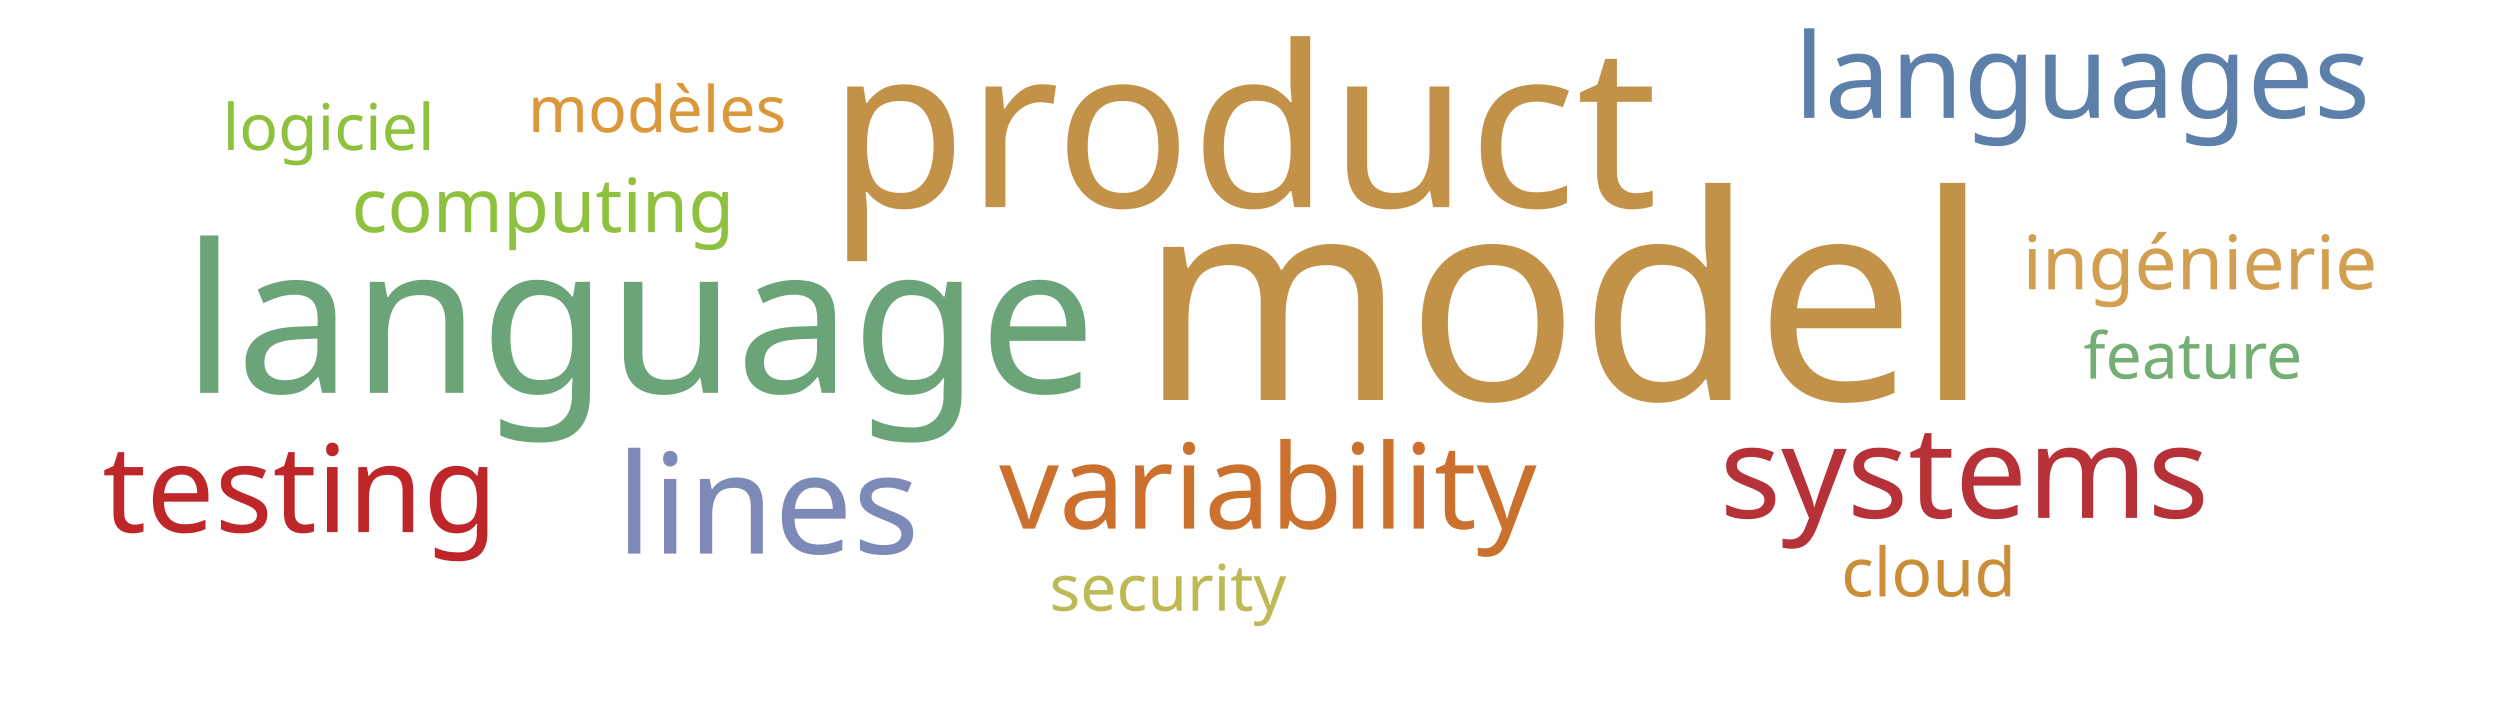
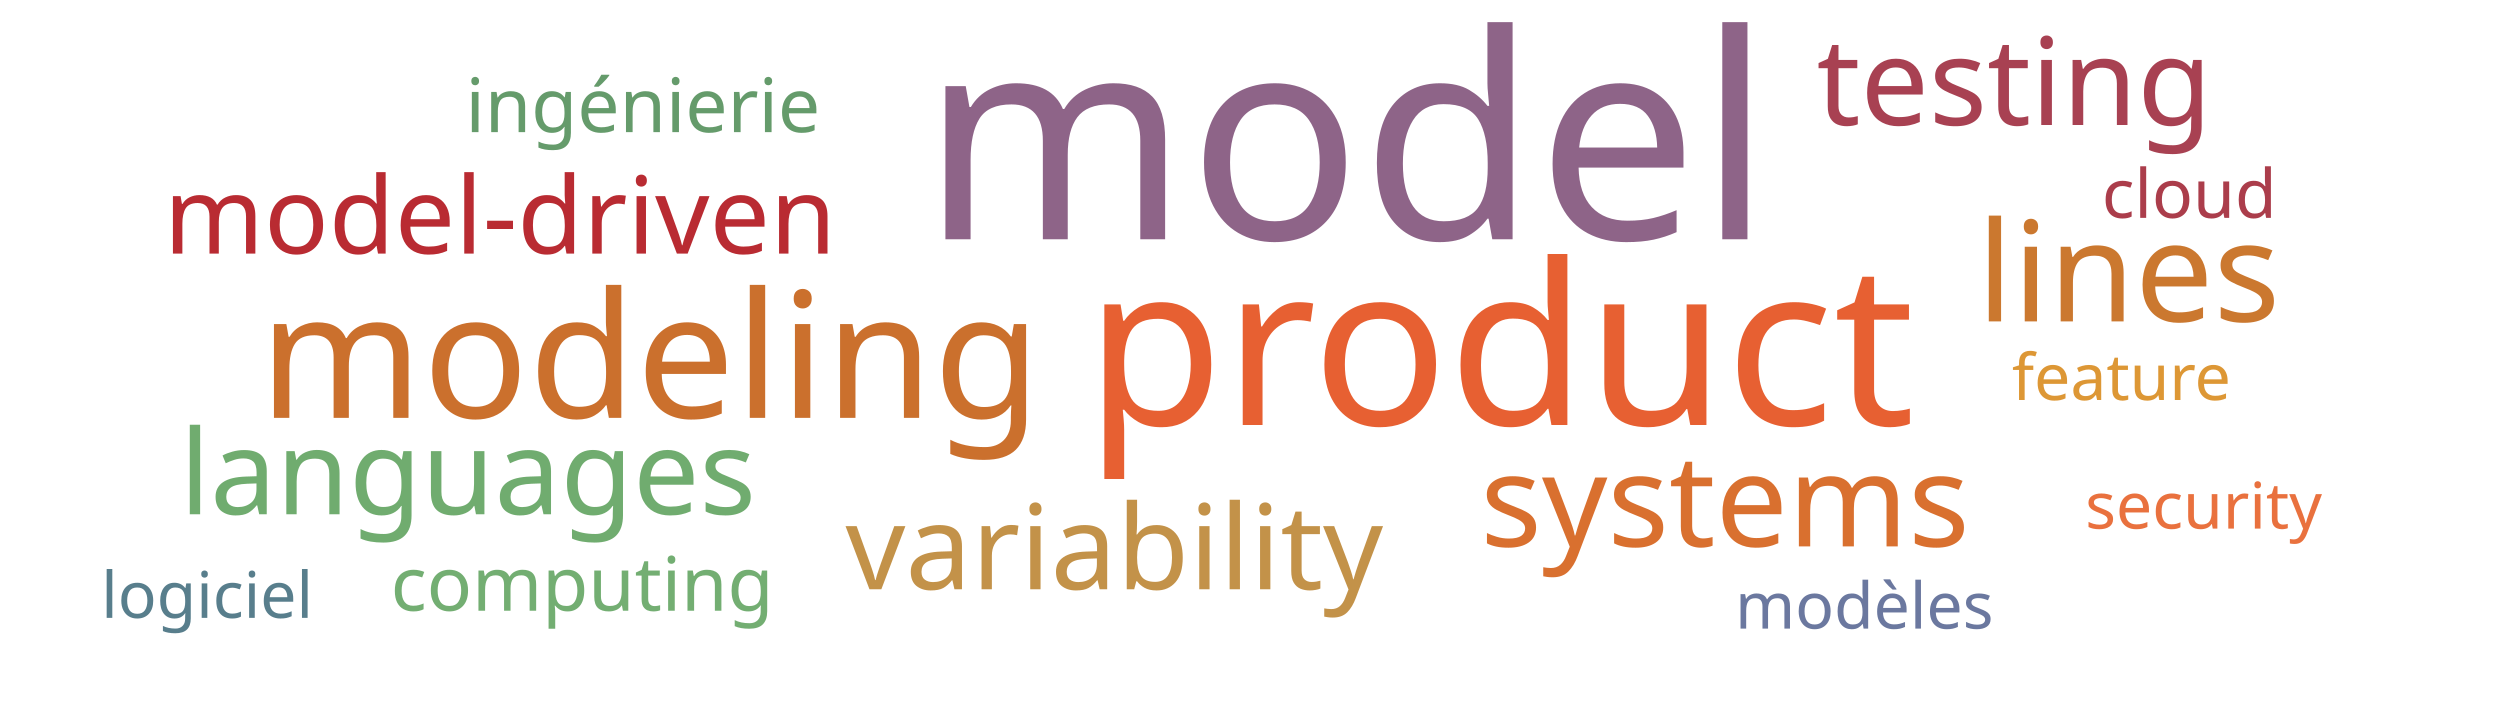
<svg xmlns="http://www.w3.org/2000/svg" width="700" height="200">
  <g transform="translate(350, 100)">
-     <text text-anchor="middle" style="font-family: Impact; font-size: 80px; fill: #c39249" transform="translate(88,12)rotate(0)">model</text>
-     <text text-anchor="middle" style="font-family: Impact; font-size: 63px; fill: #c39249" transform="translate(-2,-42)rotate(0)">product</text>
-     <text text-anchor="middle" style="font-family: Impact; font-size: 58px; fill: #6ca47a" transform="translate(-171,10)rotate(0)">language</text>
-     <text text-anchor="middle" style="font-family: Impact; font-size: 39px; fill: #7d89b7" transform="translate(-135,55)rotate(0)">lines</text>
-     <text text-anchor="middle" style="font-family: Impact; font-size: 36px; fill: #b63138" transform="translate(200,45)rotate(0)">systems</text>
-     <text text-anchor="middle" style="font-family: Impact; font-size: 34px; fill: #bf262a" transform="translate(-266,49)rotate(0)">testing</text>
-     <text text-anchor="middle" style="font-family: Impact; font-size: 33px; fill: #cb702d" transform="translate(5,48)rotate(0)">variability</text>
-     <text text-anchor="middle" style="font-family: Impact; font-size: 33px; fill: #5c80aa" transform="translate(233,-67)rotate(0)">languages</text>
-     <text text-anchor="middle" style="font-family: Impact; font-size: 21px; fill: #8ec23e" transform="translate(-198,-35)rotate(0)">computing</text>
-     <text text-anchor="middle" style="font-family: Impact; font-size: 21px; fill: #d19f4f" transform="translate(266,-19)rotate(0)">ingénierie</text>
-     <text text-anchor="middle" style="font-family: Impact; font-size: 19px; fill: #ca8e38" transform="translate(190,67)rotate(0)">cloud</text>
-     <text text-anchor="middle" style="font-family: Impact; font-size: 18px; fill: #73ae72" transform="translate(264,6)rotate(0)">feature</text>
-     <text text-anchor="middle" style="font-family: Impact; font-size: 18px; fill: #bdb954" transform="translate(-23,71)rotate(0)">security</text>
-     <text text-anchor="middle" style="font-family: Impact; font-size: 18px; fill: #da983a" transform="translate(-166,-63)rotate(0)">modèles</text>
-     <text text-anchor="middle" style="font-family: Impact; font-size: 18px; fill: #8ec23e" transform="translate(-258,-58)rotate(0)">logiciel</text>
+     <text text-anchor="middle" style="font-family: Impact; font-size: 80px; fill: #8e6488" transform="translate(27,-33)rotate(0)">model</text>
+     <text text-anchor="middle" style="font-family: Impact; font-size: 63px; fill: #e76032" transform="translate(70,19)rotate(0)">product</text>
+     <text text-anchor="middle" style="font-family: Impact; font-size: 49px; fill: #cb702d" transform="translate(-168,17)rotate(0)">modeling</text>
+     <text text-anchor="middle" style="font-family: Impact; font-size: 39px; fill: #cb782f" transform="translate(246,-10)rotate(0)">lines</text>
+     <text text-anchor="middle" style="font-family: Impact; font-size: 36px; fill: #d9702f" transform="translate(133,53)rotate(0)">systems</text>
+     <text text-anchor="middle" style="font-family: Impact; font-size: 34px; fill: #a84152" transform="translate(214,-65)rotate(0)">testing</text>
+     <text text-anchor="middle" style="font-family: Impact; font-size: 33px; fill: #c39249" transform="translate(-38,65)rotate(0)">variability</text>
+     <text text-anchor="middle" style="font-family: Impact; font-size: 33px; fill: #70ac6f" transform="translate(-219,44)rotate(0)">languages</text>
+     <text text-anchor="middle" style="font-family: Impact; font-size: 30px; fill: #b92b32" transform="translate(-210,-29)rotate(0)">model-driven</text>
+     <text text-anchor="middle" style="font-family: Impact; font-size: 21px; fill: #73ae72" transform="translate(-187,71)rotate(0)">computing</text>
+     <text text-anchor="middle" style="font-family: Impact; font-size: 21px; fill: #659b6b" transform="translate(-170,-63)rotate(0)">ingénierie</text>
+     <text text-anchor="middle" style="font-family: Impact; font-size: 19px; fill: #ab3d4b" transform="translate(263,-39)rotate(0)">cloud</text>
+     <text text-anchor="middle" style="font-family: Impact; font-size: 18px; fill: #dd9735" transform="translate(244,12)rotate(0)">feature</text>
+     <text text-anchor="middle" style="font-family: Impact; font-size: 18px; fill: #e9713e" transform="translate(267,48)rotate(0)">security</text>
+     <text text-anchor="middle" style="font-family: Impact; font-size: 18px; fill: #6b789f" transform="translate(172,76)rotate(0)">modèles</text>
+     <text text-anchor="middle" style="font-family: Impact; font-size: 18px; fill: #587e8c" transform="translate(-292,73)rotate(0)">logiciel</text>
  </g>
</svg>
